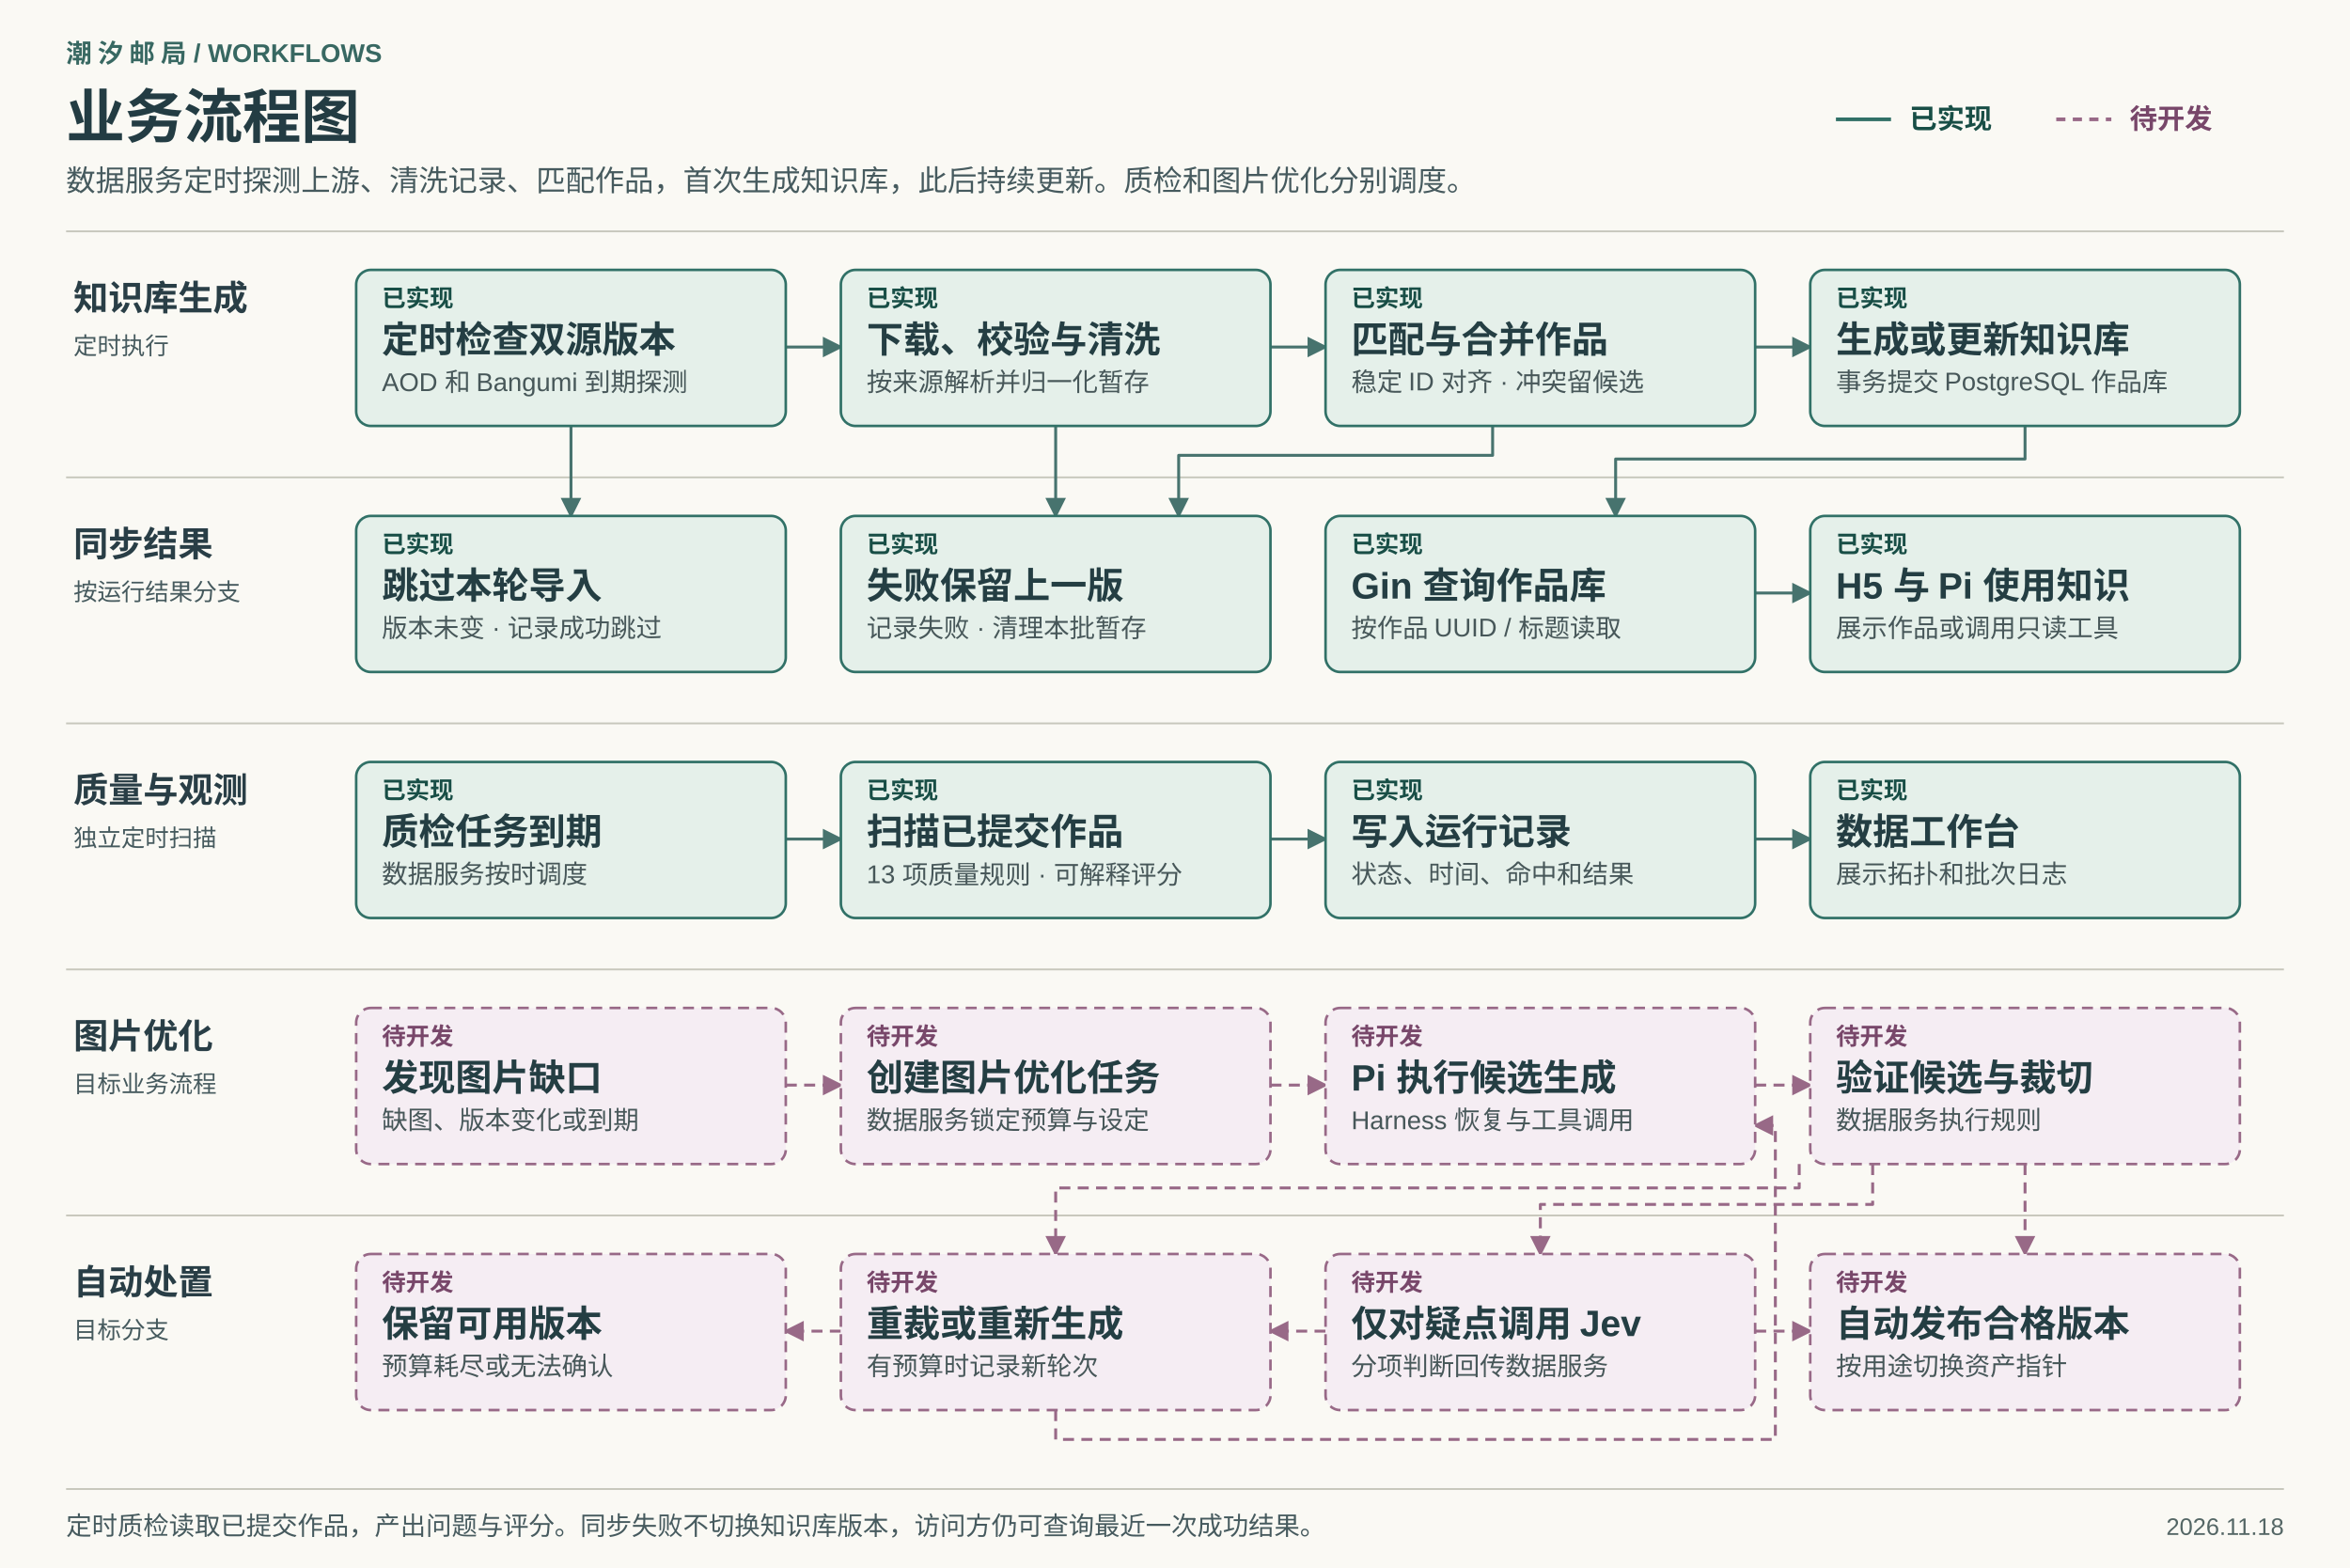
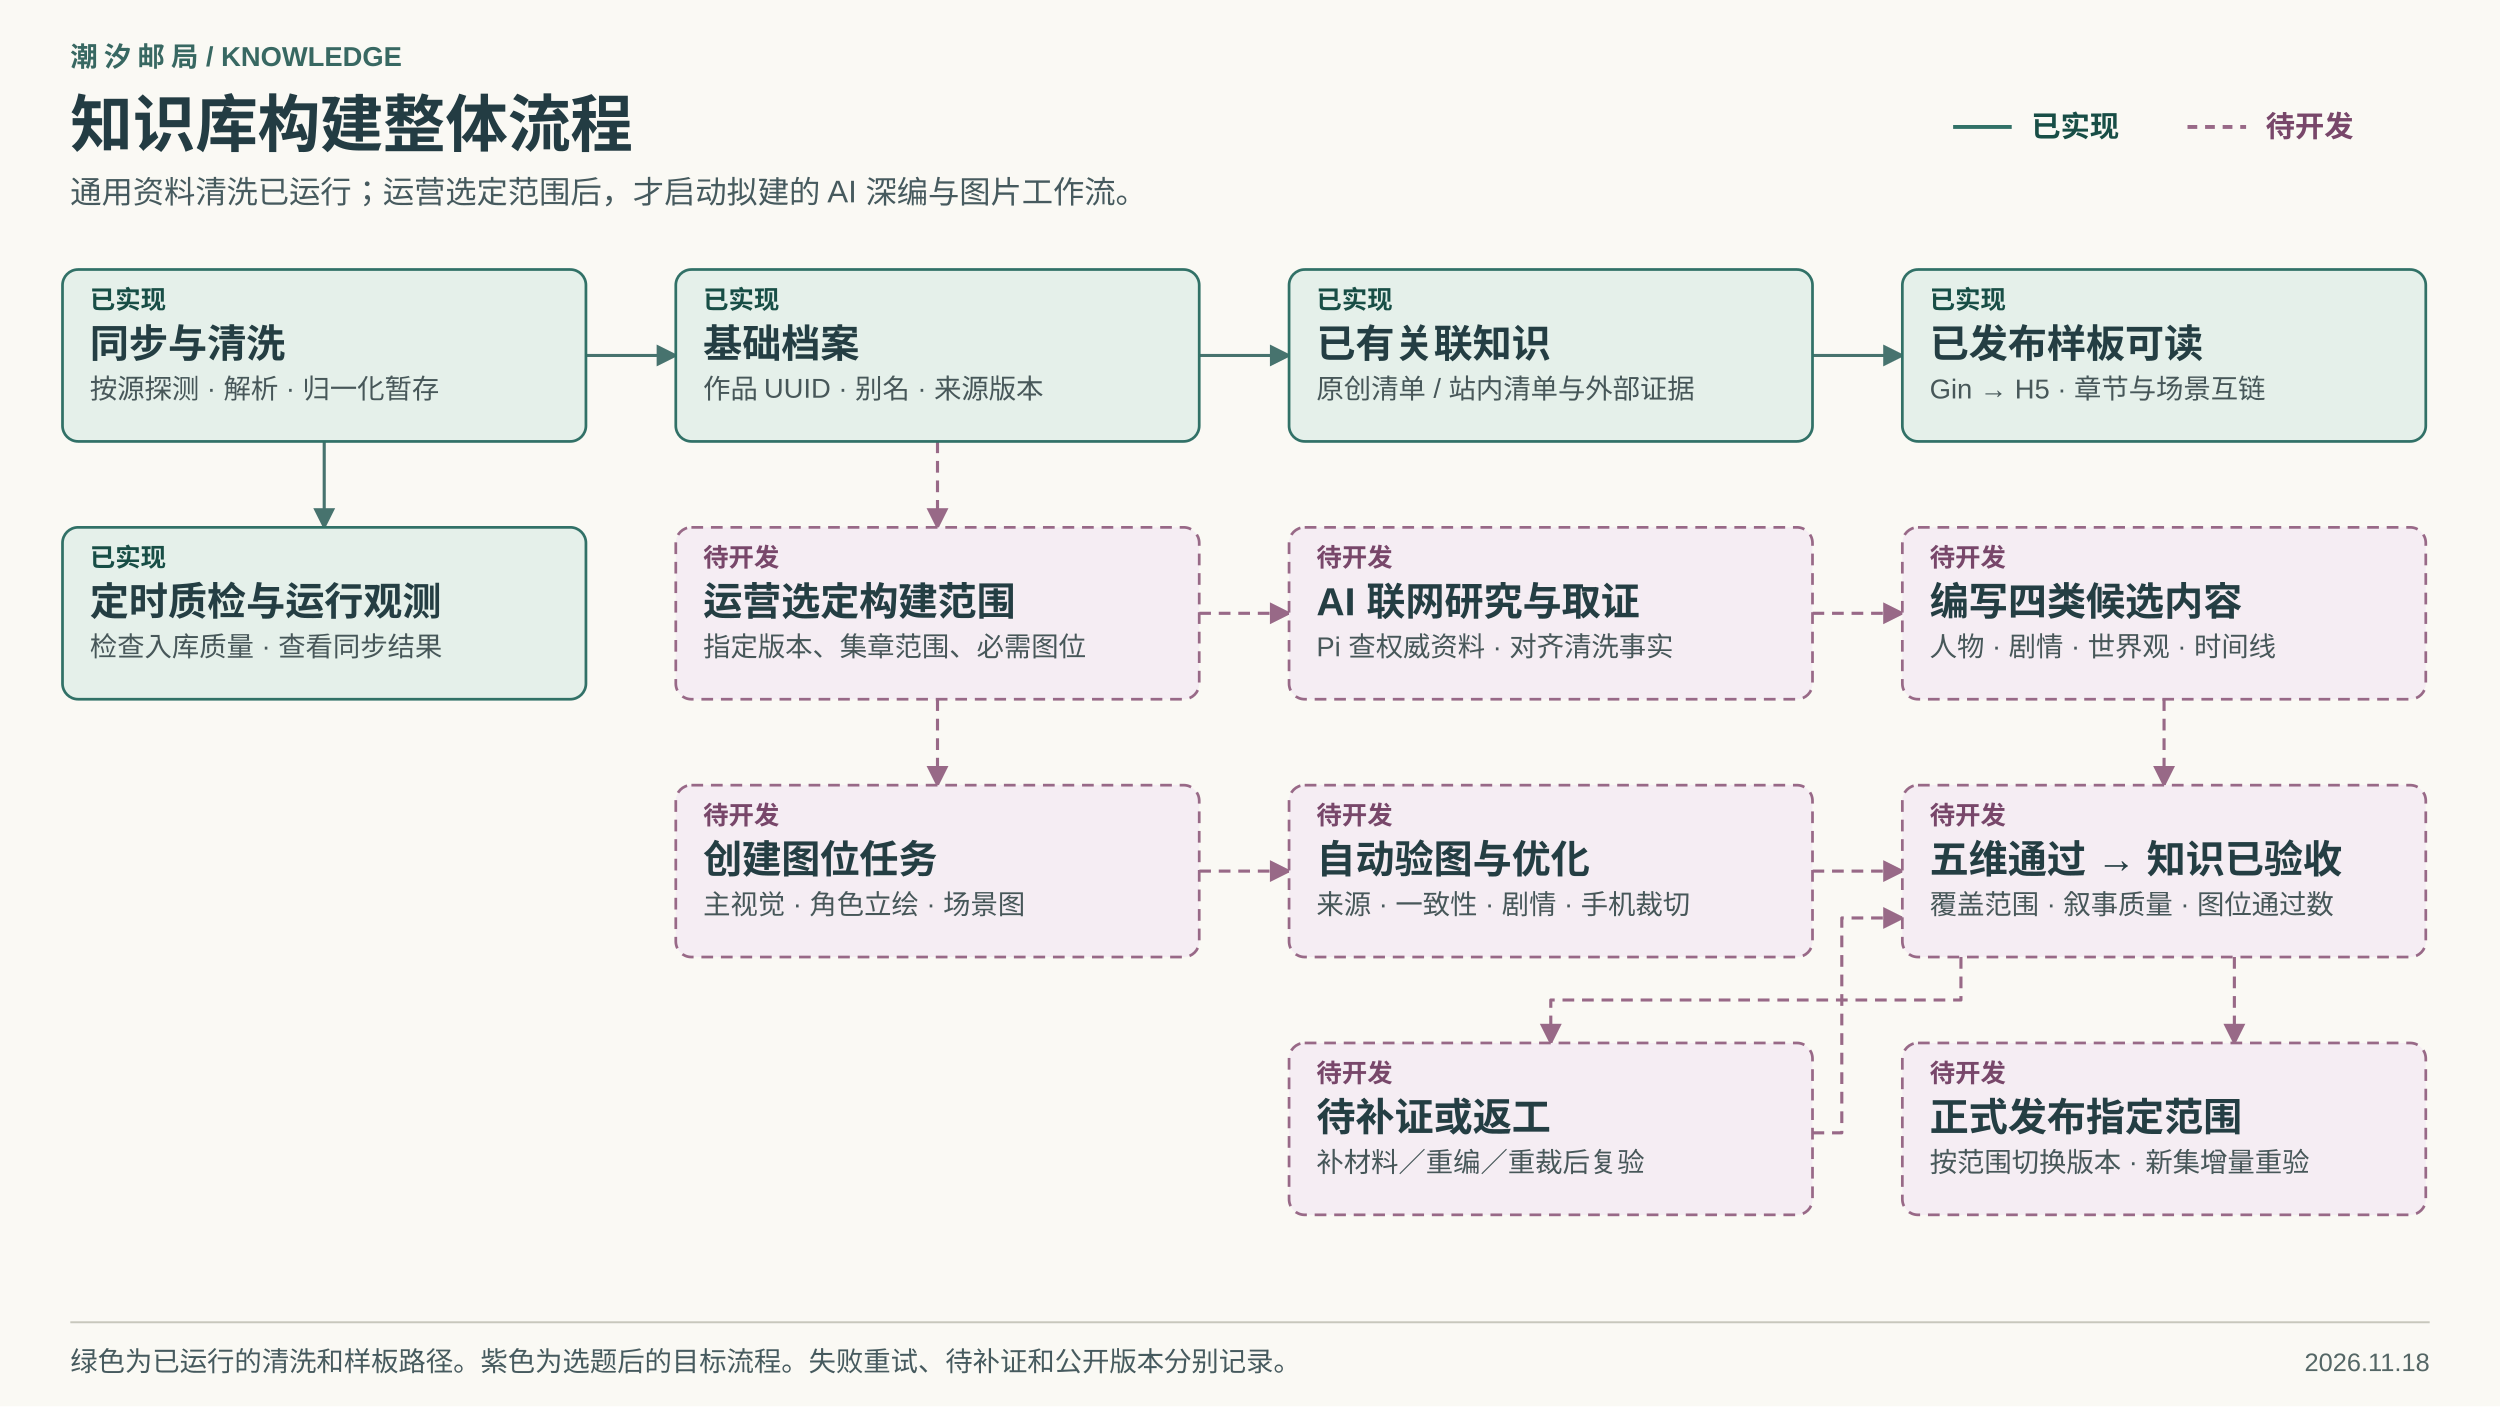
- <svg xmlns="http://www.w3.org/2000/svg" viewBox="0 0 1280 854" aria-labelledby="title-business desc-business" font-family="PingFang SC, Microsoft YaHei, Arial, sans-serif">
+ <svg xmlns="http://www.w3.org/2000/svg" viewBox="0 0 1280 720" aria-labelledby="title-business desc-business" font-family="PingFang SC, Microsoft YaHei, Arial, sans-serif">
  <defs>
    <marker id="business-live" viewBox="0 0 8 8" refX="7" refY="4" markerWidth="7" markerHeight="7" orient="auto">
      <path d="M0 0 L8 4 L0 8 Z" fill="#47736e" />
    </marker>
    <marker id="business-next" viewBox="0 0 8 8" refX="7" refY="4" markerWidth="7" markerHeight="7" orient="auto">
      <path d="M0 0 L8 4 L0 8 Z" fill="#986987" />
    </marker>
  </defs>
-   <rect width="1280" height="854" fill="#faf9f4" />
-   <text x="36" y="34" font-size="14" fill="#386862" font-weight="700" text-anchor="start">潮 汐 邮 局   /   WORKFLOWS</text>
-   <text x="36" y="75" font-size="32" fill="#233c43" font-weight="700" text-anchor="start">业务流程图</text>
-   <text x="36" y="104" font-size="16" fill="#465a5e" font-weight="400" text-anchor="start">数据服务定时探测上游、清洗记录、匹配作品，首次生成知识库，此后持续更新。质检和图片优化分别调度。</text>
+   <rect width="1280" height="720" fill="#faf9f4" />
+   <text x="36" y="34" font-size="14" fill="#386862" font-weight="700" text-anchor="start">潮 汐 邮 局   /   KNOWLEDGE</text>
+   <text x="36" y="75" font-size="32" fill="#233c43" font-weight="700" text-anchor="start">知识库构建整体流程</text>
+   <text x="36" y="104" font-size="16" fill="#465a5e" font-weight="400" text-anchor="start">通用资料清洗已运行；运营选定范围后，才启动拟建的 AI 深编与图片工作流。</text>
  <line x1="1000" y1="65" x2="1030" y2="65" stroke="#317167" stroke-width="2" />
  <text x="1040" y="70" font-size="15" fill="#184e46" font-weight="650" text-anchor="start">已实现</text>
  <line x1="1120" y1="65" x2="1150" y2="65" stroke="#986987" stroke-width="2" stroke-dasharray="5 4" />
  <text x="1160" y="70" font-size="15" fill="#78476a" font-weight="650" text-anchor="start">待开发</text>
-   <line x1="36" y1="126" x2="1244" y2="126" stroke="#c7c7bc" />
-   <text x="40" y="169" font-size="19" fill="#293e46" font-weight="650" text-anchor="start">知识库生成</text>
-   <text x="40" y="193" font-size="13" fill="#465a5e" font-weight="400" text-anchor="start">定时执行</text>
-   <line x1="36" y1="260" x2="1244" y2="260" stroke="#c7c7bc" />
-   <text x="40" y="303" font-size="19" fill="#293e46" font-weight="650" text-anchor="start">同步结果</text>
-   <text x="40" y="327" font-size="13" fill="#465a5e" font-weight="400" text-anchor="start">按运行结果分支</text>
-   <line x1="36" y1="394" x2="1244" y2="394" stroke="#c7c7bc" />
-   <text x="40" y="437" font-size="19" fill="#293e46" font-weight="650" text-anchor="start">质量与观测</text>
-   <text x="40" y="461" font-size="13" fill="#465a5e" font-weight="400" text-anchor="start">独立定时扫描</text>
-   <line x1="36" y1="528" x2="1244" y2="528" stroke="#c7c7bc" />
-   <text x="40" y="571" font-size="19" fill="#293e46" font-weight="650" text-anchor="start">图片优化</text>
-   <text x="40" y="595" font-size="13" fill="#465a5e" font-weight="400" text-anchor="start">目标业务流程</text>
-   <line x1="36" y1="662" x2="1244" y2="662" stroke="#c7c7bc" />
-   <text x="40" y="705" font-size="19" fill="#293e46" font-weight="650" text-anchor="start">自动处置</text>
-   <text x="40" y="729" font-size="13" fill="#465a5e" font-weight="400" text-anchor="start">目标分支</text>
-   <polyline points="428,189 458,189" fill="none" stroke="#47736e" stroke-width="1.6" stroke-linejoin="round" marker-end="url(#business-live)" />
-   <polyline points="692,189 722,189" fill="none" stroke="#47736e" stroke-width="1.6" stroke-linejoin="round" marker-end="url(#business-live)" />
-   <polyline points="956,189 986,189" fill="none" stroke="#47736e" stroke-width="1.6" stroke-linejoin="round" marker-end="url(#business-live)" />
-   <polyline points="428,457 458,457" fill="none" stroke="#47736e" stroke-width="1.6" stroke-linejoin="round" marker-end="url(#business-live)" />
-   <polyline points="692,457 722,457" fill="none" stroke="#47736e" stroke-width="1.6" stroke-linejoin="round" marker-end="url(#business-live)" />
-   <polyline points="956,457 986,457" fill="none" stroke="#47736e" stroke-width="1.6" stroke-linejoin="round" marker-end="url(#business-live)" />
-   <polyline points="428,591 458,591" fill="none" stroke="#986987" stroke-width="1.6" stroke-linejoin="round" stroke-dasharray="6 4" marker-end="url(#business-next)" />
-   <polyline points="692,591 722,591" fill="none" stroke="#986987" stroke-width="1.6" stroke-linejoin="round" stroke-dasharray="6 4" marker-end="url(#business-next)" />
-   <polyline points="956,591 986,591" fill="none" stroke="#986987" stroke-width="1.6" stroke-linejoin="round" stroke-dasharray="6 4" marker-end="url(#business-next)" />
-   <polyline points="1103,634 1103,683" fill="none" stroke="#986987" stroke-width="1.6" stroke-linejoin="round" stroke-dasharray="6 4" marker-end="url(#business-next)" />
-   <polyline points="1020,634 1020,656 839,656 839,683" fill="none" stroke="#986987" stroke-width="1.6" stroke-linejoin="round" stroke-dasharray="6 4" marker-end="url(#business-next)" />
-   <polyline points="956,725 986,725" fill="none" stroke="#986987" stroke-width="1.6" stroke-linejoin="round" stroke-dasharray="6 4" marker-end="url(#business-next)" />
-   <polyline points="722,725 692,725" fill="none" stroke="#986987" stroke-width="1.6" stroke-linejoin="round" stroke-dasharray="6 4" marker-end="url(#business-next)" />
-   <polyline points="980,634 980,647 575,647 575,683" fill="none" stroke="#986987" stroke-width="1.6" stroke-linejoin="round" stroke-dasharray="6 4" marker-end="url(#business-next)" />
-   <polyline points="458,725 428,725" fill="none" stroke="#986987" stroke-width="1.6" stroke-linejoin="round" stroke-dasharray="6 4" marker-end="url(#business-next)" />
-   <polyline points="575,768 575,784 967,784 967,613 956,613" fill="none" stroke="#986987" stroke-width="1.6" stroke-linejoin="round" stroke-dasharray="6 4" marker-end="url(#business-next)" />
-   <polyline points="311,232 311,281" fill="none" stroke="#47736e" stroke-width="1.6" stroke-linejoin="round" marker-end="url(#business-live)" />
-   <polyline points="575,232 575,281" fill="none" stroke="#47736e" stroke-width="1.6" stroke-linejoin="round" marker-end="url(#business-live)" />
-   <polyline points="813,232 813,248 642,248 642,281" fill="none" stroke="#47736e" stroke-width="1.6" stroke-linejoin="round" marker-end="url(#business-live)" />
-   <polyline points="1103,232 1103,250 880,250 880,281" fill="none" stroke="#47736e" stroke-width="1.6" stroke-linejoin="round" marker-end="url(#business-live)" />
-   <polyline points="956,323 986,323" fill="none" stroke="#47736e" stroke-width="1.6" stroke-linejoin="round" marker-end="url(#business-live)" />
-   <g class="node" data-node="trigger" role="group" aria-label="已实现，定时检查双源版本">
-     <rect x="194" y="147" width="234" height="85" rx="8" fill="#e5f0ea" stroke="#317167" stroke-width="1.4" />
-     <text x="208" y="167" font-size="13" fill="#184e46" font-weight="650" text-anchor="start">已实现</text>
-     <text x="208" y="192" font-size="20" fill="#243e43" font-weight="650" text-anchor="start">定时检查双源版本</text>
-     <text x="208" y="213" font-size="14" fill="#475759" font-weight="400" text-anchor="start">AOD 和 Bangumi 到期探测</text>
+   <polyline points="300,182 346,182" fill="none" stroke="#47736e" stroke-width="1.6" stroke-linejoin="round" marker-end="url(#business-live)" />
+   <polyline points="614,182 660,182" fill="none" stroke="#47736e" stroke-width="1.6" stroke-linejoin="round" marker-end="url(#business-live)" />
+   <polyline points="928,182 974,182" fill="none" stroke="#47736e" stroke-width="1.6" stroke-linejoin="round" marker-end="url(#business-live)" />
+   <polyline points="166,226 166,270" fill="none" stroke="#47736e" stroke-width="1.6" stroke-linejoin="round" marker-end="url(#business-live)" />
+   <polyline points="480,226 480,270" fill="none" stroke="#986987" stroke-width="1.6" stroke-linejoin="round" stroke-dasharray="6 4" marker-end="url(#business-next)" />
+   <polyline points="614,314 660,314" fill="none" stroke="#986987" stroke-width="1.6" stroke-linejoin="round" stroke-dasharray="6 4" marker-end="url(#business-next)" />
+   <polyline points="928,314 974,314" fill="none" stroke="#986987" stroke-width="1.6" stroke-linejoin="round" stroke-dasharray="6 4" marker-end="url(#business-next)" />
+   <polyline points="480,358 480,402" fill="none" stroke="#986987" stroke-width="1.6" stroke-linejoin="round" stroke-dasharray="6 4" marker-end="url(#business-next)" />
+   <polyline points="614,446 660,446" fill="none" stroke="#986987" stroke-width="1.6" stroke-linejoin="round" stroke-dasharray="6 4" marker-end="url(#business-next)" />
+   <polyline points="928,446 974,446" fill="none" stroke="#986987" stroke-width="1.6" stroke-linejoin="round" stroke-dasharray="6 4" marker-end="url(#business-next)" />
+   <polyline points="1108,358 1108,402" fill="none" stroke="#986987" stroke-width="1.6" stroke-linejoin="round" stroke-dasharray="6 4" marker-end="url(#business-next)" />
+   <polyline points="1144,490 1144,534" fill="none" stroke="#986987" stroke-width="1.6" stroke-linejoin="round" stroke-dasharray="6 4" marker-end="url(#business-next)" />
+   <polyline points="1004,490 1004,512 794,512 794,534" fill="none" stroke="#986987" stroke-width="1.6" stroke-linejoin="round" stroke-dasharray="6 4" marker-end="url(#business-next)" />
+   <polyline points="928,580 943,580 943,470 974,470" fill="none" stroke="#986987" stroke-width="1.6" stroke-linejoin="round" stroke-dasharray="6 4" marker-end="url(#business-next)" />
+   <g class="node" data-node="sync" role="group" aria-label="已实现，同步与清洗">
+     <rect x="32" y="138" width="268" height="88" rx="8" fill="#e5f0ea" stroke="#317167" stroke-width="1.4" />
+     <text x="46" y="158" font-size="13" fill="#184e46" font-weight="650" text-anchor="start">已实现</text>
+     <text x="46" y="183" font-size="20" fill="#243e43" font-weight="650" text-anchor="start">同步与清洗</text>
+     <text x="46" y="204" font-size="14" fill="#475759" font-weight="400" text-anchor="start">按源探测 · 解析 · 归一化暂存</text>
  </g>
-   <g class="node" data-node="stage" role="group" aria-label="已实现，下载、校验与清洗">
-     <rect x="458" y="147" width="234" height="85" rx="8" fill="#e5f0ea" stroke="#317167" stroke-width="1.4" />
-     <text x="472" y="167" font-size="13" fill="#184e46" font-weight="650" text-anchor="start">已实现</text>
-     <text x="472" y="192" font-size="20" fill="#243e43" font-weight="650" text-anchor="start">下载、校验与清洗</text>
-     <text x="472" y="213" font-size="14" fill="#475759" font-weight="400" text-anchor="start">按来源解析并归一化暂存</text>
+   <g class="node" data-node="clean" role="group" aria-label="已实现，基础档案">
+     <rect x="346" y="138" width="268" height="88" rx="8" fill="#e5f0ea" stroke="#317167" stroke-width="1.4" />
+     <text x="360" y="158" font-size="13" fill="#184e46" font-weight="650" text-anchor="start">已实现</text>
+     <text x="360" y="183" font-size="20" fill="#243e43" font-weight="650" text-anchor="start">基础档案</text>
+     <text x="360" y="204" font-size="14" fill="#475759" font-weight="400" text-anchor="start">作品 UUID · 别名 · 来源版本</text>
  </g>
-   <g class="node" data-node="publish" role="group" aria-label="已实现，匹配与合并作品">
-     <rect x="722" y="147" width="234" height="85" rx="8" fill="#e5f0ea" stroke="#317167" stroke-width="1.4" />
-     <text x="736" y="167" font-size="13" fill="#184e46" font-weight="650" text-anchor="start">已实现</text>
-     <text x="736" y="192" font-size="20" fill="#243e43" font-weight="650" text-anchor="start">匹配与合并作品</text>
-     <text x="736" y="213" font-size="14" fill="#475759" font-weight="400" text-anchor="start">稳定 ID 对齐 · 冲突留候选</text>
+   <g class="node" data-node="sample" role="group" aria-label="已实现，已有关联知识">
+     <rect x="660" y="138" width="268" height="88" rx="8" fill="#e5f0ea" stroke="#317167" stroke-width="1.4" />
+     <text x="674" y="158" font-size="13" fill="#184e46" font-weight="650" text-anchor="start">已实现</text>
+     <text x="674" y="183" font-size="20" fill="#243e43" font-weight="650" text-anchor="start">已有关联知识</text>
+     <text x="674" y="204" font-size="14" fill="#475759" font-weight="400" text-anchor="start">原创清单 / 站内清单与外部证据</text>
  </g>
-   <g class="node" data-node="reader" role="group" aria-label="已实现，生成或更新知识库">
-     <rect x="986" y="147" width="234" height="85" rx="8" fill="#e5f0ea" stroke="#317167" stroke-width="1.4" />
-     <text x="1000" y="167" font-size="13" fill="#184e46" font-weight="650" text-anchor="start">已实现</text>
-     <text x="1000" y="192" font-size="20" fill="#243e43" font-weight="650" text-anchor="start">生成或更新知识库</text>
-     <text x="1000" y="213" font-size="14" fill="#475759" font-weight="400" text-anchor="start">事务提交 PostgreSQL 作品库</text>
+   <g class="node" data-node="reader" role="group" aria-label="已实现，已发布样板可读">
+     <rect x="974" y="138" width="268" height="88" rx="8" fill="#e5f0ea" stroke="#317167" stroke-width="1.4" />
+     <text x="988" y="158" font-size="13" fill="#184e46" font-weight="650" text-anchor="start">已实现</text>
+     <text x="988" y="183" font-size="20" fill="#243e43" font-weight="650" text-anchor="start">已发布样板可读</text>
+     <text x="988" y="204" font-size="14" fill="#475759" font-weight="400" text-anchor="start">Gin → H5 · 章节与场景互链</text>
  </g>
-   <g class="node" data-node="clock" role="group" aria-label="已实现，质检任务到期">
-     <rect x="194" y="415" width="234" height="85" rx="8" fill="#e5f0ea" stroke="#317167" stroke-width="1.4" />
-     <text x="208" y="435" font-size="13" fill="#184e46" font-weight="650" text-anchor="start">已实现</text>
-     <text x="208" y="460" font-size="20" fill="#243e43" font-weight="650" text-anchor="start">质检任务到期</text>
-     <text x="208" y="481" font-size="14" fill="#475759" font-weight="400" text-anchor="start">数据服务按时调度</text>
+   <g class="node" data-node="observe" role="group" aria-label="已实现，定时质检与运行观测">
+     <rect x="32" y="270" width="268" height="88" rx="8" fill="#e5f0ea" stroke="#317167" stroke-width="1.4" />
+     <text x="46" y="290" font-size="13" fill="#184e46" font-weight="650" text-anchor="start">已实现</text>
+     <text x="46" y="315" font-size="20" fill="#243e43" font-weight="650" text-anchor="start">定时质检与运行观测</text>
+     <text x="46" y="336" font-size="14" fill="#475759" font-weight="400" text-anchor="start">检查入库质量 · 查看同步结果</text>
  </g>
-   <g class="node" data-node="rules" role="group" aria-label="已实现，扫描已提交作品">
-     <rect x="458" y="415" width="234" height="85" rx="8" fill="#e5f0ea" stroke="#317167" stroke-width="1.4" />
-     <text x="472" y="435" font-size="13" fill="#184e46" font-weight="650" text-anchor="start">已实现</text>
-     <text x="472" y="460" font-size="20" fill="#243e43" font-weight="650" text-anchor="start">扫描已提交作品</text>
-     <text x="472" y="481" font-size="14" fill="#475759" font-weight="400" text-anchor="start">13 项质量规则 · 可解释评分</text>
+   <g class="node" data-node="select" role="group" aria-label="待开发，运营选定构建范围">
+     <rect x="346" y="270" width="268" height="88" rx="8" fill="#f5edf3" stroke="#986987" stroke-width="1.4" stroke-dasharray="6 4" />
+     <text x="360" y="290" font-size="13" fill="#78476a" font-weight="650" text-anchor="start">待开发</text>
+     <text x="360" y="315" font-size="20" fill="#243e43" font-weight="650" text-anchor="start">运营选定构建范围</text>
+     <text x="360" y="336" font-size="14" fill="#475759" font-weight="400" text-anchor="start">指定版本、集章范围、必需图位</text>
  </g>
-   <g class="node" data-node="audit" role="group" aria-label="已实现，写入运行记录">
-     <rect x="722" y="415" width="234" height="85" rx="8" fill="#e5f0ea" stroke="#317167" stroke-width="1.4" />
-     <text x="736" y="435" font-size="13" fill="#184e46" font-weight="650" text-anchor="start">已实现</text>
-     <text x="736" y="460" font-size="20" fill="#243e43" font-weight="650" text-anchor="start">写入运行记录</text>
-     <text x="736" y="481" font-size="14" fill="#475759" font-weight="400" text-anchor="start">状态、时间、命中和结果</text>
+   <g class="node" data-node="research" role="group" aria-label="待开发，AI 联网研究与取证">
+     <rect x="660" y="270" width="268" height="88" rx="8" fill="#f5edf3" stroke="#986987" stroke-width="1.4" stroke-dasharray="6 4" />
+     <text x="674" y="290" font-size="13" fill="#78476a" font-weight="650" text-anchor="start">待开发</text>
+     <text x="674" y="315" font-size="20" fill="#243e43" font-weight="650" text-anchor="start">AI 联网研究与取证</text>
+     <text x="674" y="336" font-size="14" fill="#475759" font-weight="400" text-anchor="start">Pi 查权威资料 · 对齐清洗事实</text>
  </g>
-   <g class="node" data-node="observe" role="group" aria-label="已实现，数据工作台">
-     <rect x="986" y="415" width="234" height="85" rx="8" fill="#e5f0ea" stroke="#317167" stroke-width="1.4" />
-     <text x="1000" y="435" font-size="13" fill="#184e46" font-weight="650" text-anchor="start">已实现</text>
-     <text x="1000" y="460" font-size="20" fill="#243e43" font-weight="650" text-anchor="start">数据工作台</text>
-     <text x="1000" y="481" font-size="14" fill="#475759" font-weight="400" text-anchor="start">展示拓扑和批次日志</text>
+   <g class="node" data-node="draft" role="group" aria-label="待开发，编写四类候选内容">
+     <rect x="974" y="270" width="268" height="88" rx="8" fill="#f5edf3" stroke="#986987" stroke-width="1.4" stroke-dasharray="6 4" />
+     <text x="988" y="290" font-size="13" fill="#78476a" font-weight="650" text-anchor="start">待开发</text>
+     <text x="988" y="315" font-size="20" fill="#243e43" font-weight="650" text-anchor="start">编写四类候选内容</text>
+     <text x="988" y="336" font-size="14" fill="#475759" font-weight="400" text-anchor="start">人物 · 剧情 · 世界观 · 时间线</text>
  </g>
-   <g class="node" data-node="gap" role="group" aria-label="待开发，发现图片缺口">
-     <rect x="194" y="549" width="234" height="85" rx="8" fill="#f5edf3" stroke="#986987" stroke-width="1.4" stroke-dasharray="6 4" />
-     <text x="208" y="569" font-size="13" fill="#78476a" font-weight="650" text-anchor="start">待开发</text>
-     <text x="208" y="594" font-size="20" fill="#243e43" font-weight="650" text-anchor="start">发现图片缺口</text>
-     <text x="208" y="615" font-size="14" fill="#475759" font-weight="400" text-anchor="start">缺图、版本变化或到期</text>
+   <g class="node" data-node="pics" role="group" aria-label="待开发，创建图位任务">
+     <rect x="346" y="402" width="268" height="88" rx="8" fill="#f5edf3" stroke="#986987" stroke-width="1.4" stroke-dasharray="6 4" />
+     <text x="360" y="422" font-size="13" fill="#78476a" font-weight="650" text-anchor="start">待开发</text>
+     <text x="360" y="447" font-size="20" fill="#243e43" font-weight="650" text-anchor="start">创建图位任务</text>
+     <text x="360" y="468" font-size="14" fill="#475759" font-weight="400" text-anchor="start">主视觉 · 角色立绘 · 场景图</text>
  </g>
-   <g class="node" data-node="job" role="group" aria-label="待开发，创建图片优化任务">
-     <rect x="458" y="549" width="234" height="85" rx="8" fill="#f5edf3" stroke="#986987" stroke-width="1.4" stroke-dasharray="6 4" />
-     <text x="472" y="569" font-size="13" fill="#78476a" font-weight="650" text-anchor="start">待开发</text>
-     <text x="472" y="594" font-size="20" fill="#243e43" font-weight="650" text-anchor="start">创建图片优化任务</text>
-     <text x="472" y="615" font-size="14" fill="#475759" font-weight="400" text-anchor="start">数据服务锁定预算与设定</text>
+   <g class="node" data-node="checkpic" role="group" aria-label="待开发，自动验图与优化">
+     <rect x="660" y="402" width="268" height="88" rx="8" fill="#f5edf3" stroke="#986987" stroke-width="1.4" stroke-dasharray="6 4" />
+     <text x="674" y="422" font-size="13" fill="#78476a" font-weight="650" text-anchor="start">待开发</text>
+     <text x="674" y="447" font-size="20" fill="#243e43" font-weight="650" text-anchor="start">自动验图与优化</text>
+     <text x="674" y="468" font-size="14" fill="#475759" font-weight="400" text-anchor="start">来源 · 一致性 · 剧情 · 手机裁切</text>
  </g>
-   <g class="node" data-node="agent" role="group" aria-label="待开发，Pi 执行候选生成">
-     <rect x="722" y="549" width="234" height="85" rx="8" fill="#f5edf3" stroke="#986987" stroke-width="1.4" stroke-dasharray="6 4" />
-     <text x="736" y="569" font-size="13" fill="#78476a" font-weight="650" text-anchor="start">待开发</text>
-     <text x="736" y="594" font-size="20" fill="#243e43" font-weight="650" text-anchor="start">Pi 执行候选生成</text>
-     <text x="736" y="615" font-size="14" fill="#475759" font-weight="400" text-anchor="start">Harness 恢复与工具调用</text>
+   <g class="node" data-node="gate" role="group" aria-label="待开发，五维通过 → 知识已验收">
+     <rect x="974" y="402" width="268" height="88" rx="8" fill="#f5edf3" stroke="#986987" stroke-width="1.4" stroke-dasharray="6 4" />
+     <text x="988" y="422" font-size="13" fill="#78476a" font-weight="650" text-anchor="start">待开发</text>
+     <text x="988" y="447" font-size="20" fill="#243e43" font-weight="650" text-anchor="start">五维通过 → 知识已验收</text>
+     <text x="988" y="468" font-size="14" fill="#475759" font-weight="400" text-anchor="start">覆盖范围 · 叙事质量 · 图位通过数</text>
  </g>
-   <g class="node" data-node="check" role="group" aria-label="待开发，验证候选与裁切">
-     <rect x="986" y="549" width="234" height="85" rx="8" fill="#f5edf3" stroke="#986987" stroke-width="1.4" stroke-dasharray="6 4" />
-     <text x="1000" y="569" font-size="13" fill="#78476a" font-weight="650" text-anchor="start">待开发</text>
-     <text x="1000" y="594" font-size="20" fill="#243e43" font-weight="650" text-anchor="start">验证候选与裁切</text>
-     <text x="1000" y="615" font-size="14" fill="#475759" font-weight="400" text-anchor="start">数据服务执行规则</text>
+   <g class="node" data-node="fix" role="group" aria-label="待开发，待补证或返工">
+     <rect x="660" y="534" width="268" height="88" rx="8" fill="#f5edf3" stroke="#986987" stroke-width="1.4" stroke-dasharray="6 4" />
+     <text x="674" y="554" font-size="13" fill="#78476a" font-weight="650" text-anchor="start">待开发</text>
+     <text x="674" y="579" font-size="20" fill="#243e43" font-weight="650" text-anchor="start">待补证或返工</text>
+     <text x="674" y="600" font-size="14" fill="#475759" font-weight="400" text-anchor="start">补材料／重编／重裁后复验</text>
  </g>
-   <g class="node" data-node="fallback" role="group" aria-label="待开发，保留可用版本">
-     <rect x="194" y="683" width="234" height="85" rx="8" fill="#f5edf3" stroke="#986987" stroke-width="1.4" stroke-dasharray="6 4" />
-     <text x="208" y="703" font-size="13" fill="#78476a" font-weight="650" text-anchor="start">待开发</text>
-     <text x="208" y="728" font-size="20" fill="#243e43" font-weight="650" text-anchor="start">保留可用版本</text>
-     <text x="208" y="749" font-size="14" fill="#475759" font-weight="400" text-anchor="start">预算耗尽或无法确认</text>
+   <g class="node" data-node="publish" role="group" aria-label="待开发，正式发布指定范围">
+     <rect x="974" y="534" width="268" height="88" rx="8" fill="#f5edf3" stroke="#986987" stroke-width="1.4" stroke-dasharray="6 4" />
+     <text x="988" y="554" font-size="13" fill="#78476a" font-weight="650" text-anchor="start">待开发</text>
+     <text x="988" y="579" font-size="20" fill="#243e43" font-weight="650" text-anchor="start">正式发布指定范围</text>
+     <text x="988" y="600" font-size="14" fill="#475759" font-weight="400" text-anchor="start">按范围切换版本 · 新集增量重验</text>
  </g>
-   <g class="node" data-node="redo" role="group" aria-label="待开发，重裁或重新生成">
-     <rect x="458" y="683" width="234" height="85" rx="8" fill="#f5edf3" stroke="#986987" stroke-width="1.4" stroke-dasharray="6 4" />
-     <text x="472" y="703" font-size="13" fill="#78476a" font-weight="650" text-anchor="start">待开发</text>
-     <text x="472" y="728" font-size="20" fill="#243e43" font-weight="650" text-anchor="start">重裁或重新生成</text>
-     <text x="472" y="749" font-size="14" fill="#475759" font-weight="400" text-anchor="start">有预算时记录新轮次</text>
-   </g>
-   <g class="node" data-node="judge" role="group" aria-label="待开发，仅对疑点调用 Jev">
-     <rect x="722" y="683" width="234" height="85" rx="8" fill="#f5edf3" stroke="#986987" stroke-width="1.4" stroke-dasharray="6 4" />
-     <text x="736" y="703" font-size="13" fill="#78476a" font-weight="650" text-anchor="start">待开发</text>
-     <text x="736" y="728" font-size="20" fill="#243e43" font-weight="650" text-anchor="start">仅对疑点调用 Jev</text>
-     <text x="736" y="749" font-size="14" fill="#475759" font-weight="400" text-anchor="start">分项判断回传数据服务</text>
-   </g>
-   <g class="node" data-node="live" role="group" aria-label="待开发，自动发布合格版本">
-     <rect x="986" y="683" width="234" height="85" rx="8" fill="#f5edf3" stroke="#986987" stroke-width="1.4" stroke-dasharray="6 4" />
-     <text x="1000" y="703" font-size="13" fill="#78476a" font-weight="650" text-anchor="start">待开发</text>
-     <text x="1000" y="728" font-size="20" fill="#243e43" font-weight="650" text-anchor="start">自动发布合格版本</text>
-     <text x="1000" y="749" font-size="14" fill="#475759" font-weight="400" text-anchor="start">按用途切换资产指针</text>
-   </g>
-   <g class="node" data-node="skip" role="group" aria-label="已实现，跳过本轮导入">
-     <rect x="194" y="281" width="234" height="85" rx="8" fill="#e5f0ea" stroke="#317167" stroke-width="1.4" />
-     <text x="208" y="301" font-size="13" fill="#184e46" font-weight="650" text-anchor="start">已实现</text>
-     <text x="208" y="326" font-size="20" fill="#243e43" font-weight="650" text-anchor="start">跳过本轮导入</text>
-     <text x="208" y="347" font-size="14" fill="#475759" font-weight="400" text-anchor="start">版本未变 · 记录成功跳过</text>
-   </g>
-   <g class="node" data-node="failed" role="group" aria-label="已实现，失败保留上一版">
-     <rect x="458" y="281" width="234" height="85" rx="8" fill="#e5f0ea" stroke="#317167" stroke-width="1.4" />
-     <text x="472" y="301" font-size="13" fill="#184e46" font-weight="650" text-anchor="start">已实现</text>
-     <text x="472" y="326" font-size="20" fill="#243e43" font-weight="650" text-anchor="start">失败保留上一版</text>
-     <text x="472" y="347" font-size="14" fill="#475759" font-weight="400" text-anchor="start">记录失败 · 清理本批暂存</text>
-   </g>
-   <g class="node" data-node="readapi" role="group" aria-label="已实现，Gin 查询作品库">
-     <rect x="722" y="281" width="234" height="85" rx="8" fill="#e5f0ea" stroke="#317167" stroke-width="1.4" />
-     <text x="736" y="301" font-size="13" fill="#184e46" font-weight="650" text-anchor="start">已实现</text>
-     <text x="736" y="326" font-size="20" fill="#243e43" font-weight="650" text-anchor="start">Gin 查询作品库</text>
-     <text x="736" y="347" font-size="14" fill="#475759" font-weight="400" text-anchor="start">按作品 UUID / 标题读取</text>
-   </g>
-   <g class="node" data-node="use" role="group" aria-label="已实现，H5 与 Pi 使用知识">
-     <rect x="986" y="281" width="234" height="85" rx="8" fill="#e5f0ea" stroke="#317167" stroke-width="1.4" />
-     <text x="1000" y="301" font-size="13" fill="#184e46" font-weight="650" text-anchor="start">已实现</text>
-     <text x="1000" y="326" font-size="20" fill="#243e43" font-weight="650" text-anchor="start">H5 与 Pi 使用知识</text>
-     <text x="1000" y="347" font-size="14" fill="#475759" font-weight="400" text-anchor="start">展示作品或调用只读工具</text>
-   </g>
-   <line x1="36" y1="811" x2="1244" y2="811" stroke="#c7c7bc" />
-   <text x="36" y="836" font-size="14" fill="#465a5e" font-weight="400" text-anchor="start">定时质检读取已提交作品，产出问题与评分。同步失败不切换知识库版本，访问方仍可查询最近一次成功结果。</text>
-   <text x="1244" y="836" font-size="13" fill="#546665" font-weight="500" text-anchor="end">2026.11.18</text>
+   <line x1="36" y1="677" x2="1244" y2="677" stroke="#c7c7bc" />
+   <text x="36" y="702" font-size="14" fill="#465a5e" font-weight="400" text-anchor="start">绿色为已运行的清洗和样板路径。紫色为选题后的目标流程。失败重试、待补证和公开版本分别记录。</text>
+   <text x="1244" y="702" font-size="13" fill="#546665" font-weight="500" text-anchor="end">2026.11.18</text>
</svg>
